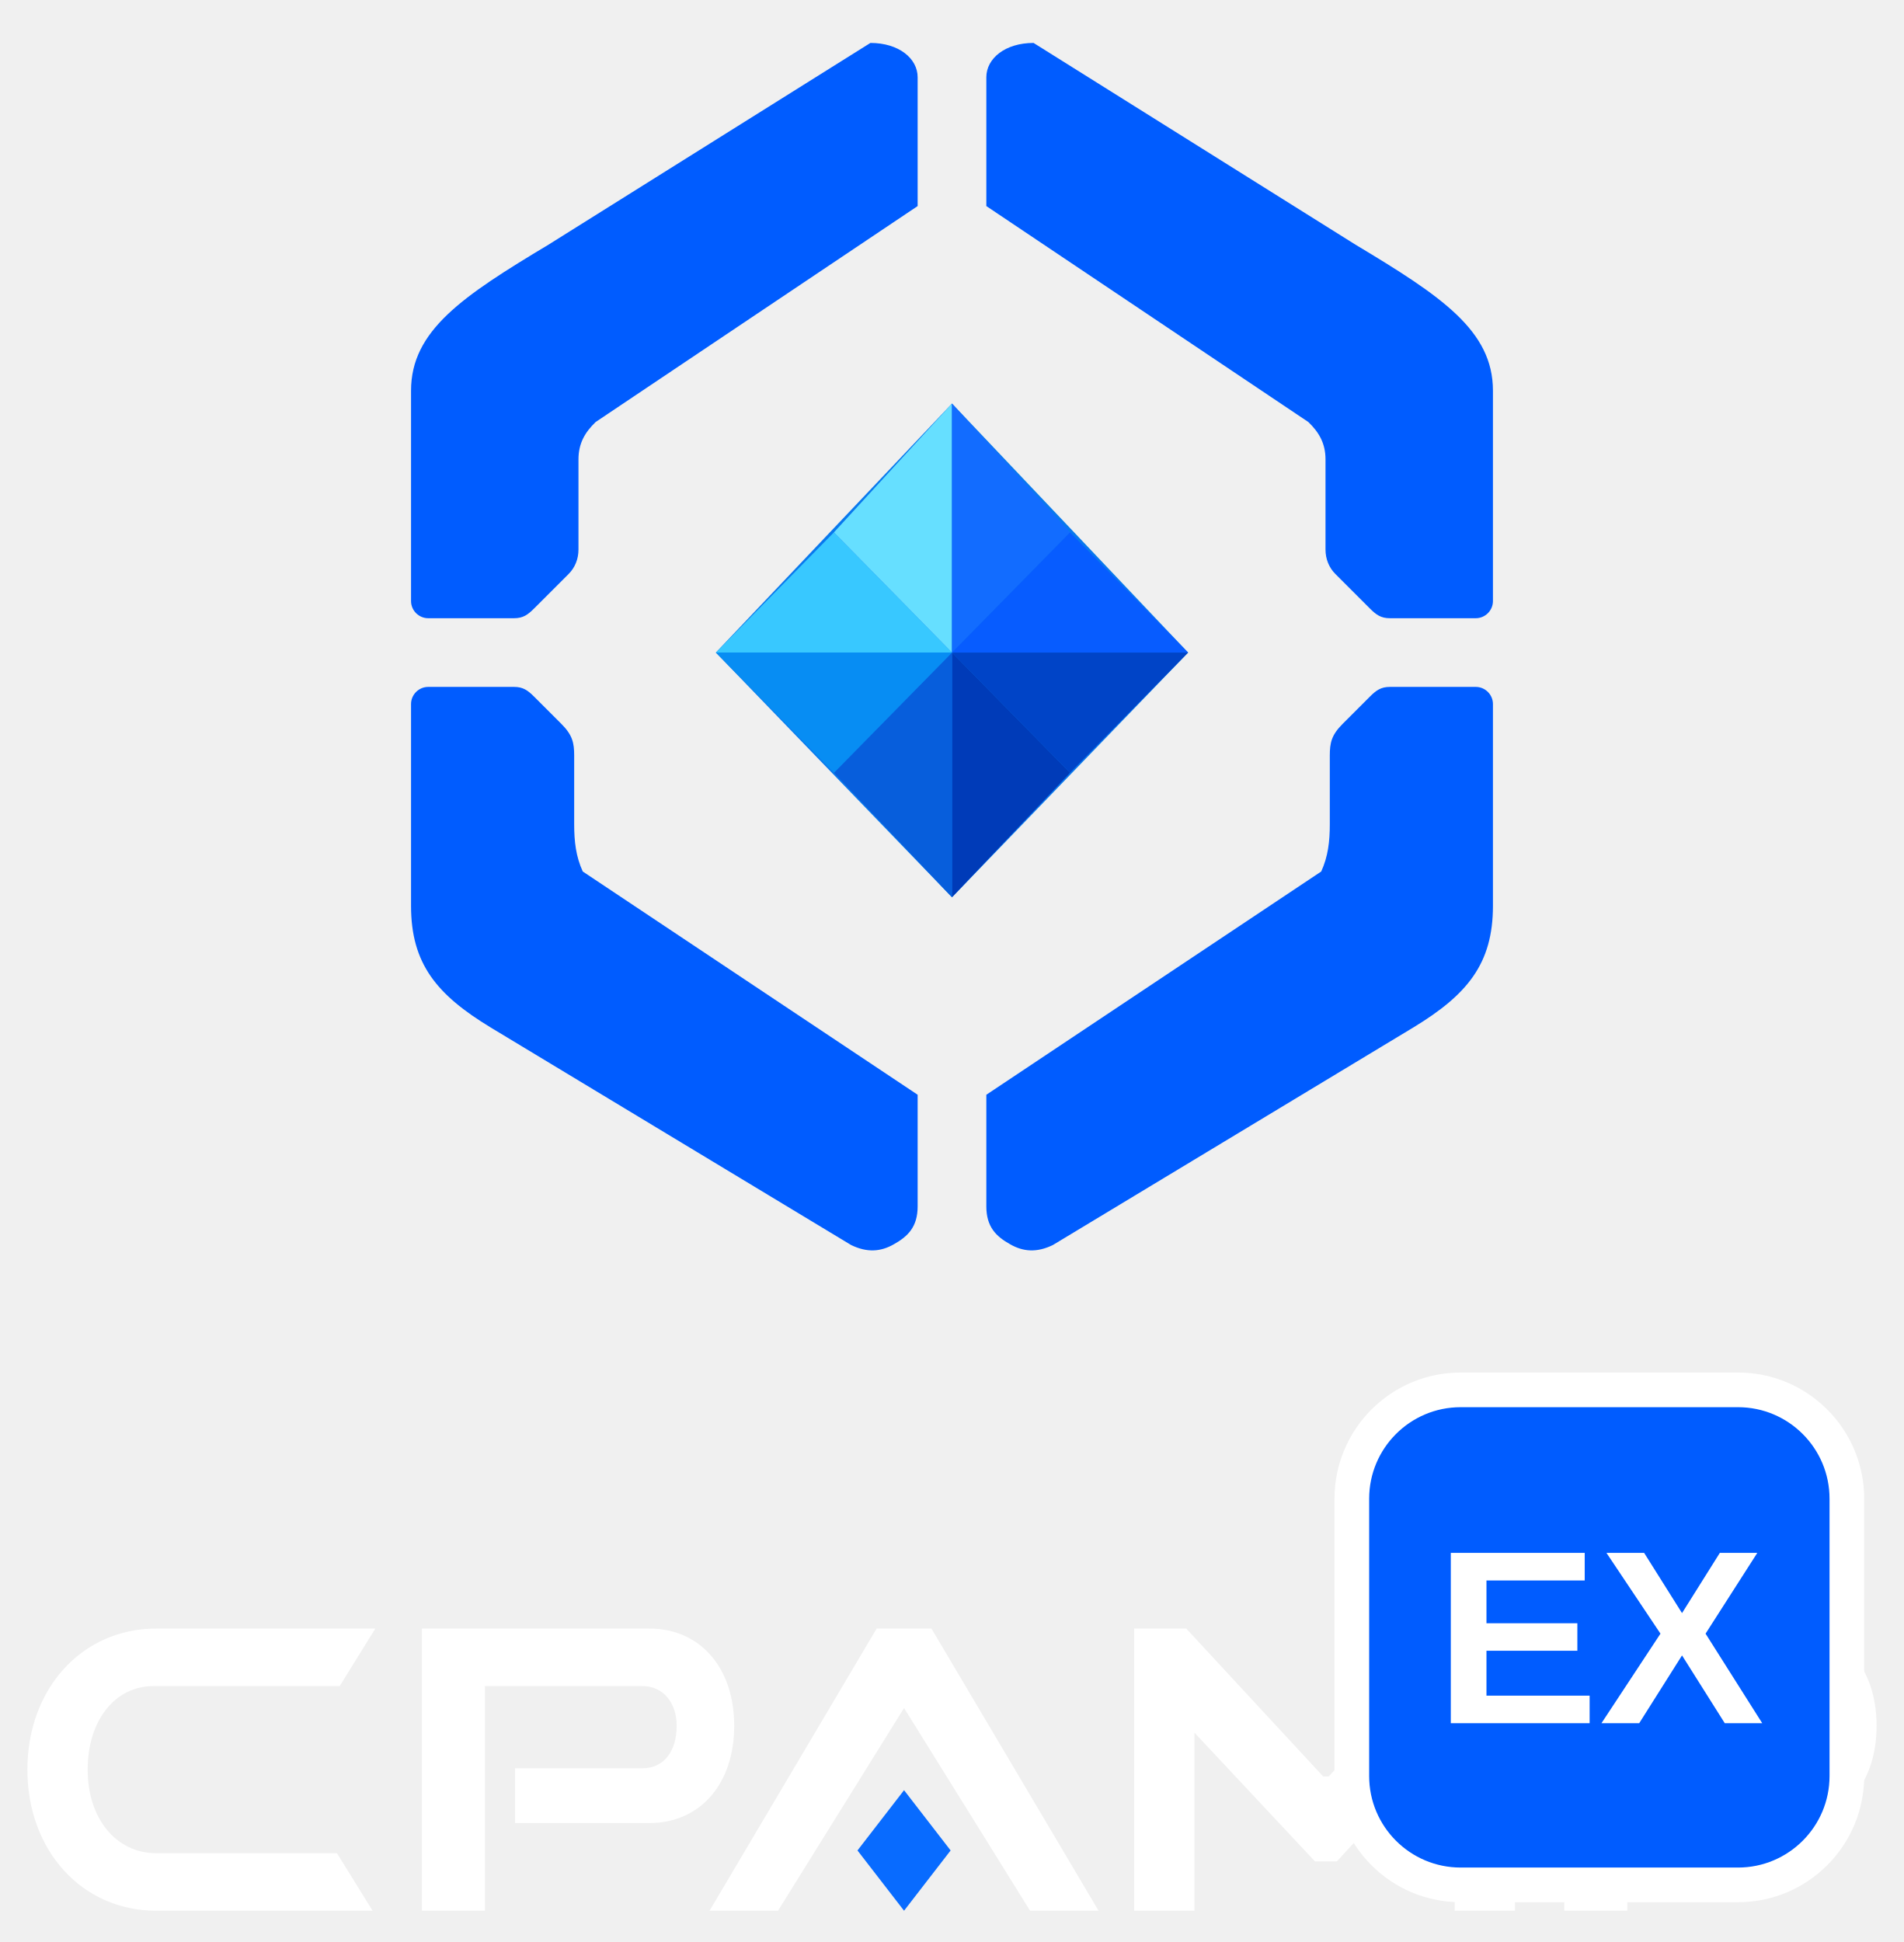
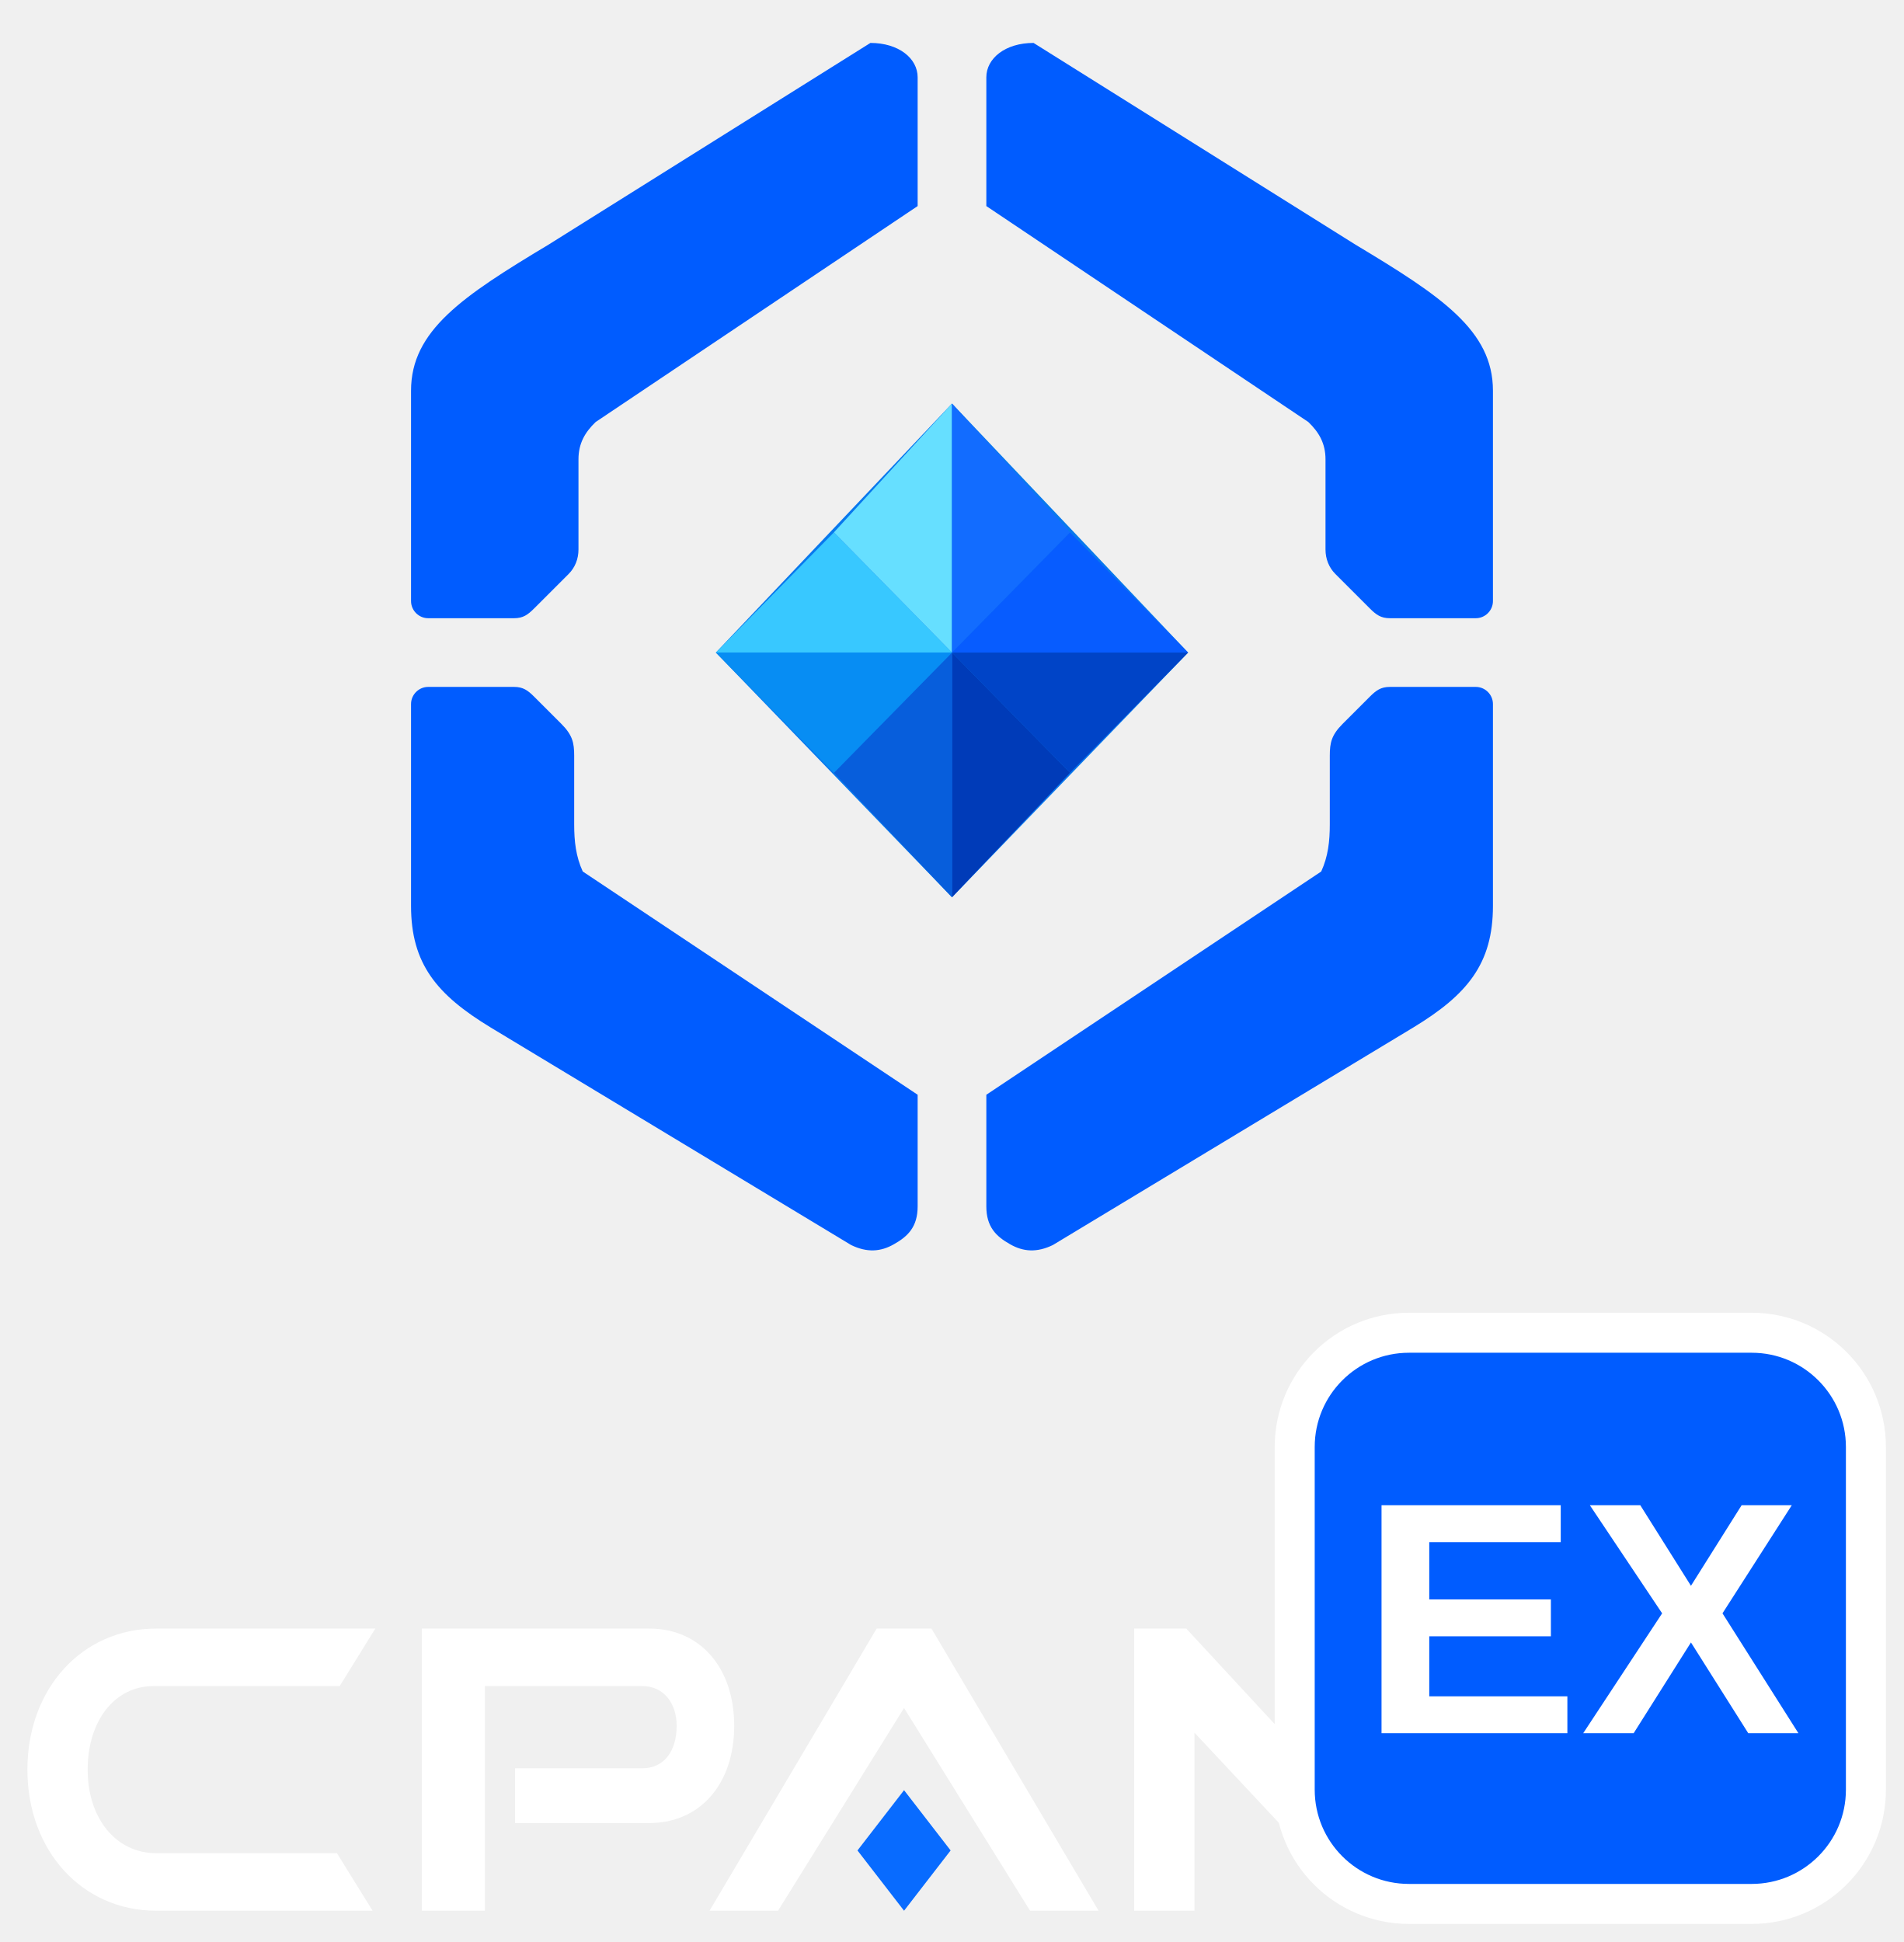
<svg xmlns="http://www.w3.org/2000/svg" width="100" height="102" viewBox="156.5 50 417 425.34" fill="none" shape-rendering="geometricPrecision">
  <defs>
    <path id="letter-p" d="M164 18h83c18.5 0 31 14.2 31 35.5S265.5 89 247 89h-49V69h46.5c7.9 0 12.5-6.3 12.5-15.5 0-8.3-4.8-14.5-12.5-14.5H187v82h-23V18Z" />
  </defs>
  <g transform="translate(225.836 42.478) scale(.940294)">
    <path fill="#005CFF" d="M129 18 54 65C34 77 22 85 22 99v49c0 2.2 1.8 4 4 4h20c2.1 0 3.2-.8 4.7-2.3l8-8c1.5-1.5 2.3-3.5 2.3-5.7v-21c0-3.7 1.5-6.3 4-8.7L140 56V26c0-4.4-4.4-8-11-8Zm38 0 75 47c20 12 32 20 32 34v49c0 2.2-1.8 4-4 4h-20c-2.1 0-3.2-.8-4.7-2.3l-8-8c-1.5-1.5-2.3-3.5-2.3-5.7v-21c0-3.7-1.5-6.3-4-8.7L156 56V26c0-4.4 4.4-8 11-8ZM26 168h20c2.1 0 3.2.8 4.7 2.3l6.3 6.3c2.6 2.6 3 4.4 3 7.4v16c0 4 .4 7.5 2 11L140 263v26c0 4.8-2.3 7-5.5 8.8-3.1 1.8-6.3 2-10 .2l-84-50.7C28 239.7 22 232.5 22 219v-47c0-2.2 1.8-4 4-4Zm244 0h-20c-2.1 0-3.2.8-4.7 2.3l-6.3 6.3c-2.6 2.6-3 4.4-3 7.4v16c0 4-.4 7.5-2 11L156 263v26c0 4.8 2.3 7 5.5 8.8 3.1 1.8 6.3 2 10 .2l84-50.7C268 239.7 274 232.5 274 219v-47c0-2.2-1.8-4-4-4Z" />
    <path d="m148 102 55 58-55 57-55-57 55-58Z" fill="#0878EE" />
    <path d="m93 160 27.5-28 27.5 28H93Z" fill="#38C8FF" />
    <path d="m120.5 132 27.5-30v58l-27.5-28Z" fill="#66DFFF" />
    <path d="m148 102 27.5 30-27.5 28v-58Z" fill="#126CFF" />
    <path d="m175.5 132 27.5 28h-55l27.5-28Z" fill="#075CFF" />
    <path d="m203 160-27.5 28-27.5-28h55Z" fill="#0044C7" />
    <path d="m175.5 188-27.5 29v-57l27.5 28Z" fill="#003BB8" />
    <path d="m148 217-27.5-29 27.5-28v57Z" fill="#075EDC" />
    <path d="m120.5 188-27.5-28h55l-27.5 28Z" fill="#078DF3" />
  </g>
  <g transform="translate(150.5 395.889) scale(.6)">
    <g fill="#FFF">
      <path d="m147 18-13 21H66c-14 0-24 12.5-24 30.5S52.5 100 67 100h66l13 21H67c-27 0-47-21.9-47-51.5S40 18 67 18h80Z" />
      <use href="#letter-p" />
      <path d="m269 121 61-103h20l61 103h-25l-46-74-46 74h-25Z" />
      <path d="M424 18v103h22V56l44 47h8l43-47v65h22V18h-18l-50 54h-2l-50-54h-19Z" />
      <use href="#letter-p" transform="translate(417)" />
    </g>
    <path d="m340 77 17 22-17 22-17-22 17-22Z" fill="#086BFF" />
  </g>
  <g data-cpamp-ex="1" shape-rendering="geometricPrecision">
-     <rect x="452.57" y="354.41" width="108.42" height="108.42" rx="23.85" fill="#005CFF" stroke="#FFFFFF" stroke-width="7.59" />
-     <text x="506.78" y="408.62" font-family="Arial, Helvetica, sans-serif" font-size="54.21" font-weight="700" fill="#FFFFFF" text-anchor="middle" dominant-baseline="central">EX</text>
+     <rect x="440.06" y="341.9" width="125.1" height="125.1" rx="25.02" fill="#005CFF" stroke="#FFFFFF" stroke-width="8.76" />
+     <text x="502.61" y="404.45" font-family="Arial, Helvetica, sans-serif" font-size="72.56" font-weight="700" fill="#FFFFFF" text-anchor="middle" dominant-baseline="central">EX</text>
  </g>
</svg>
